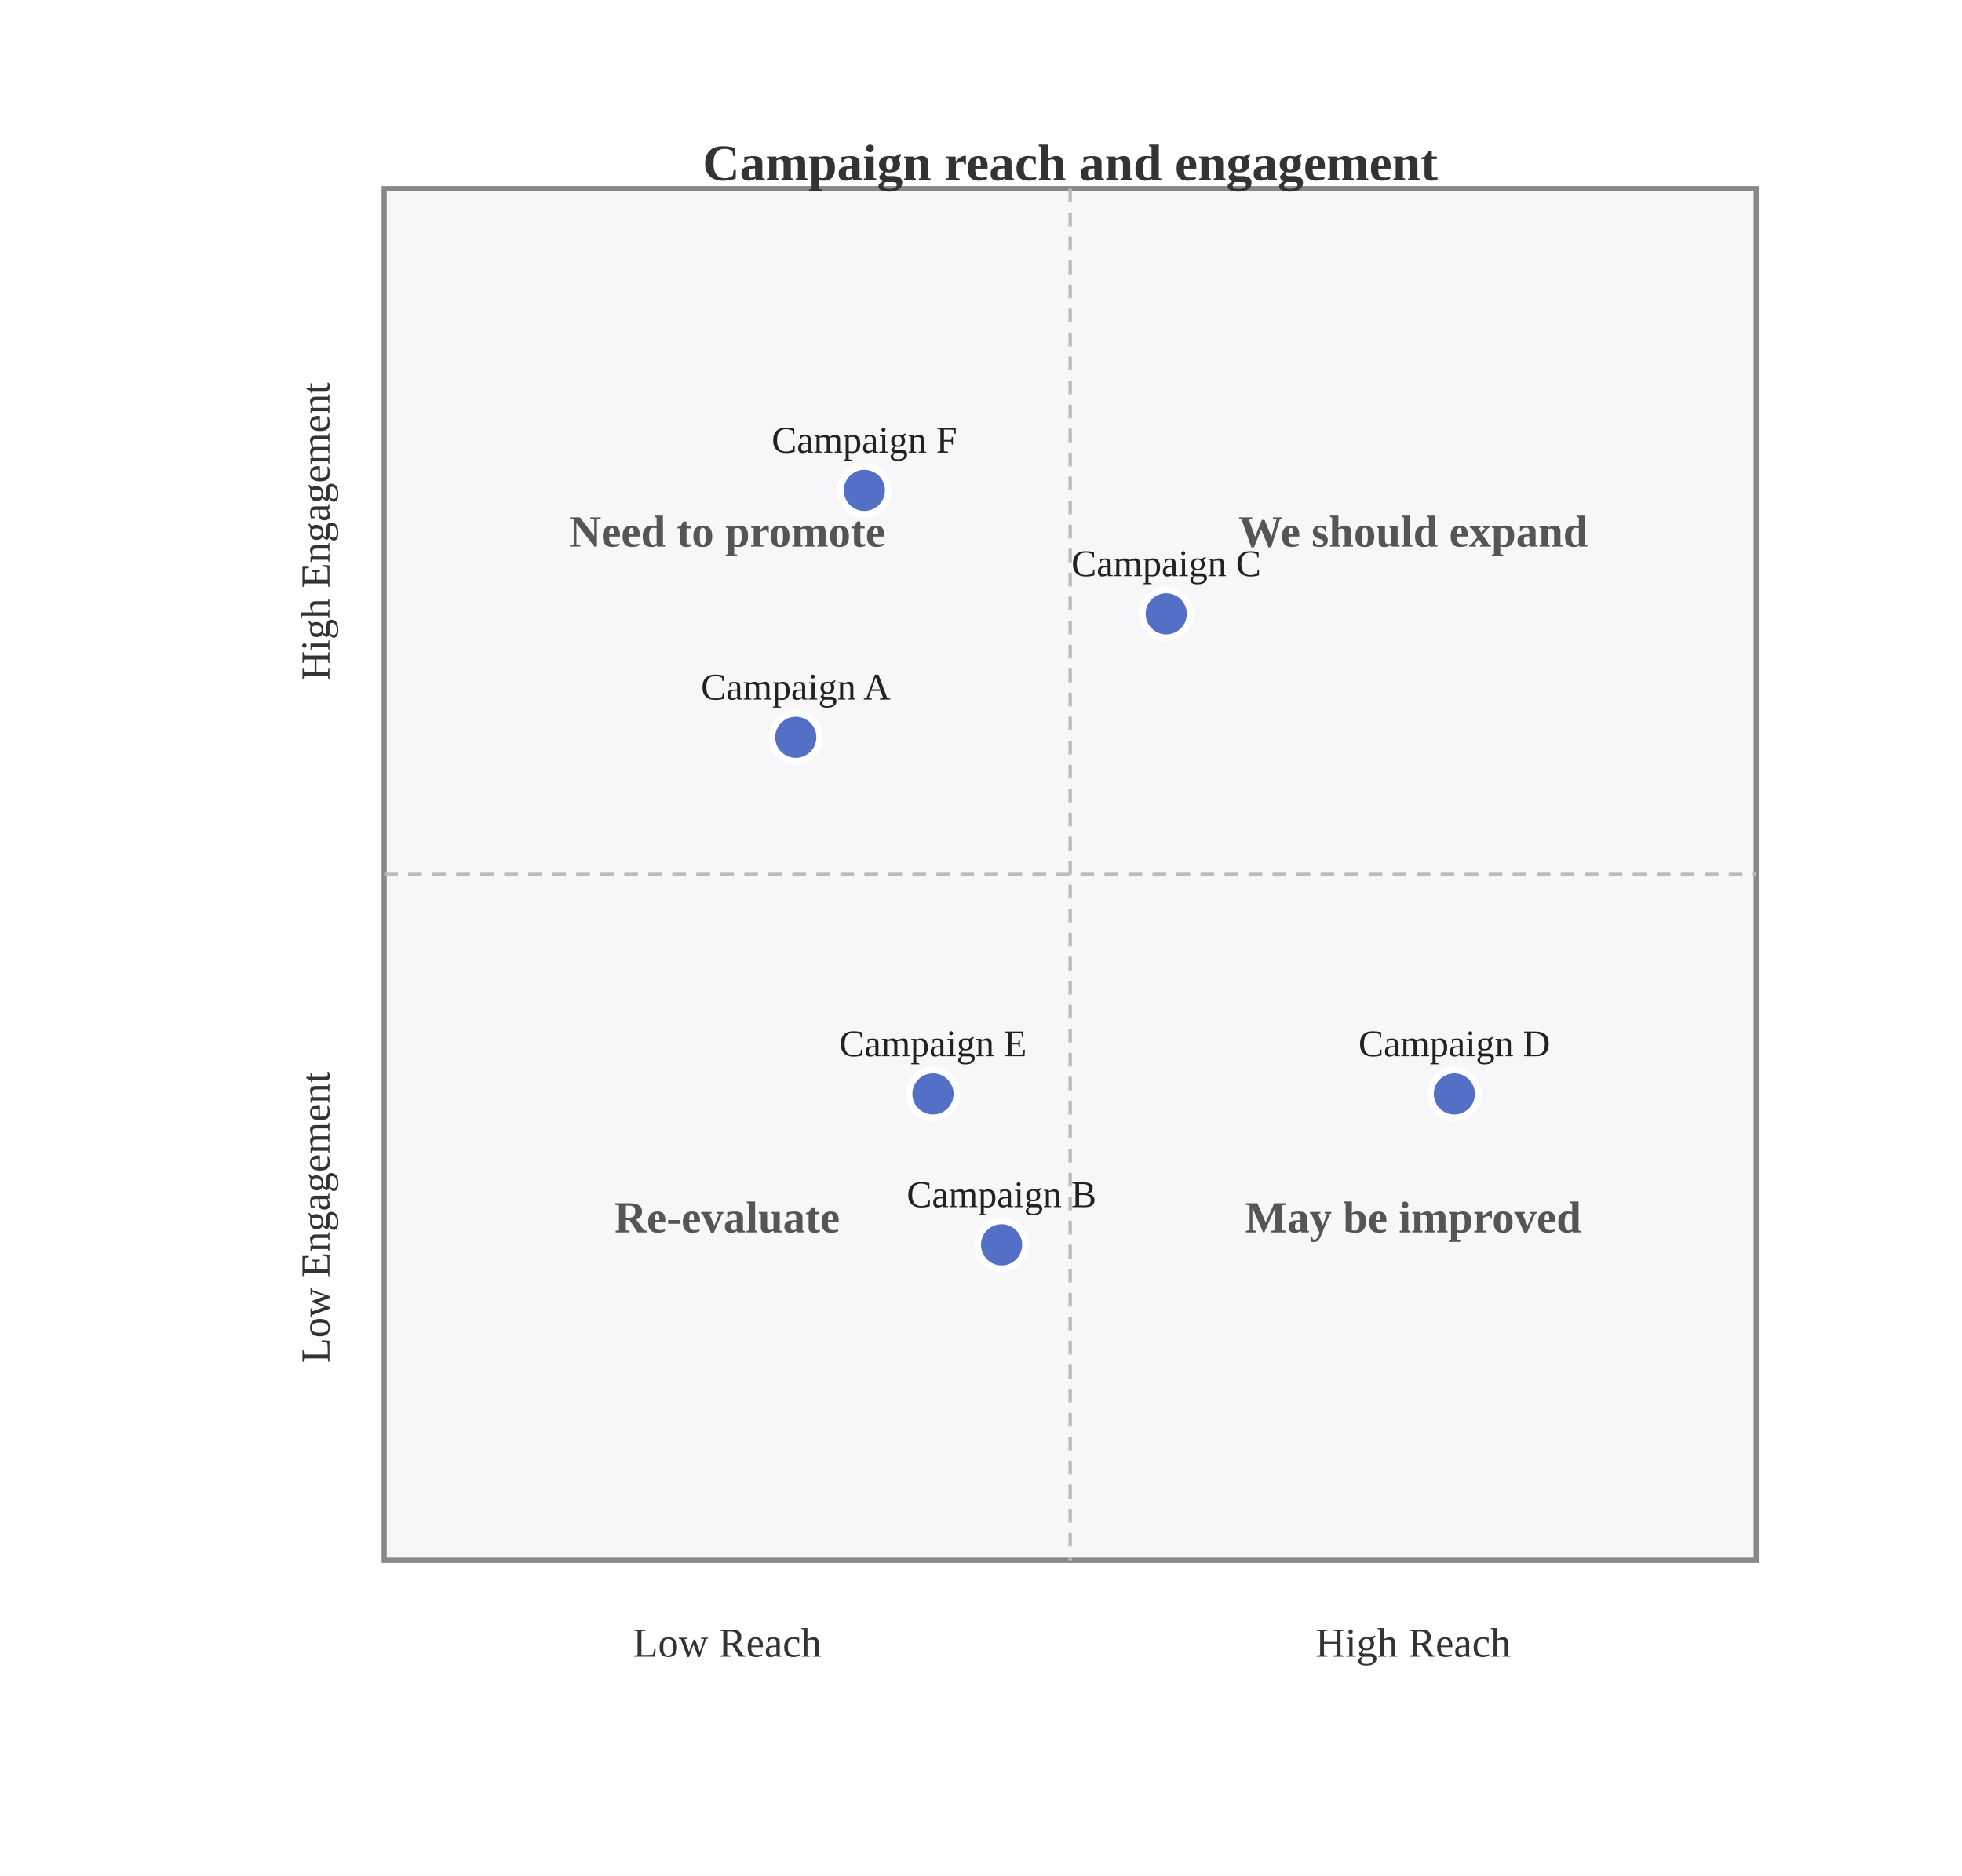
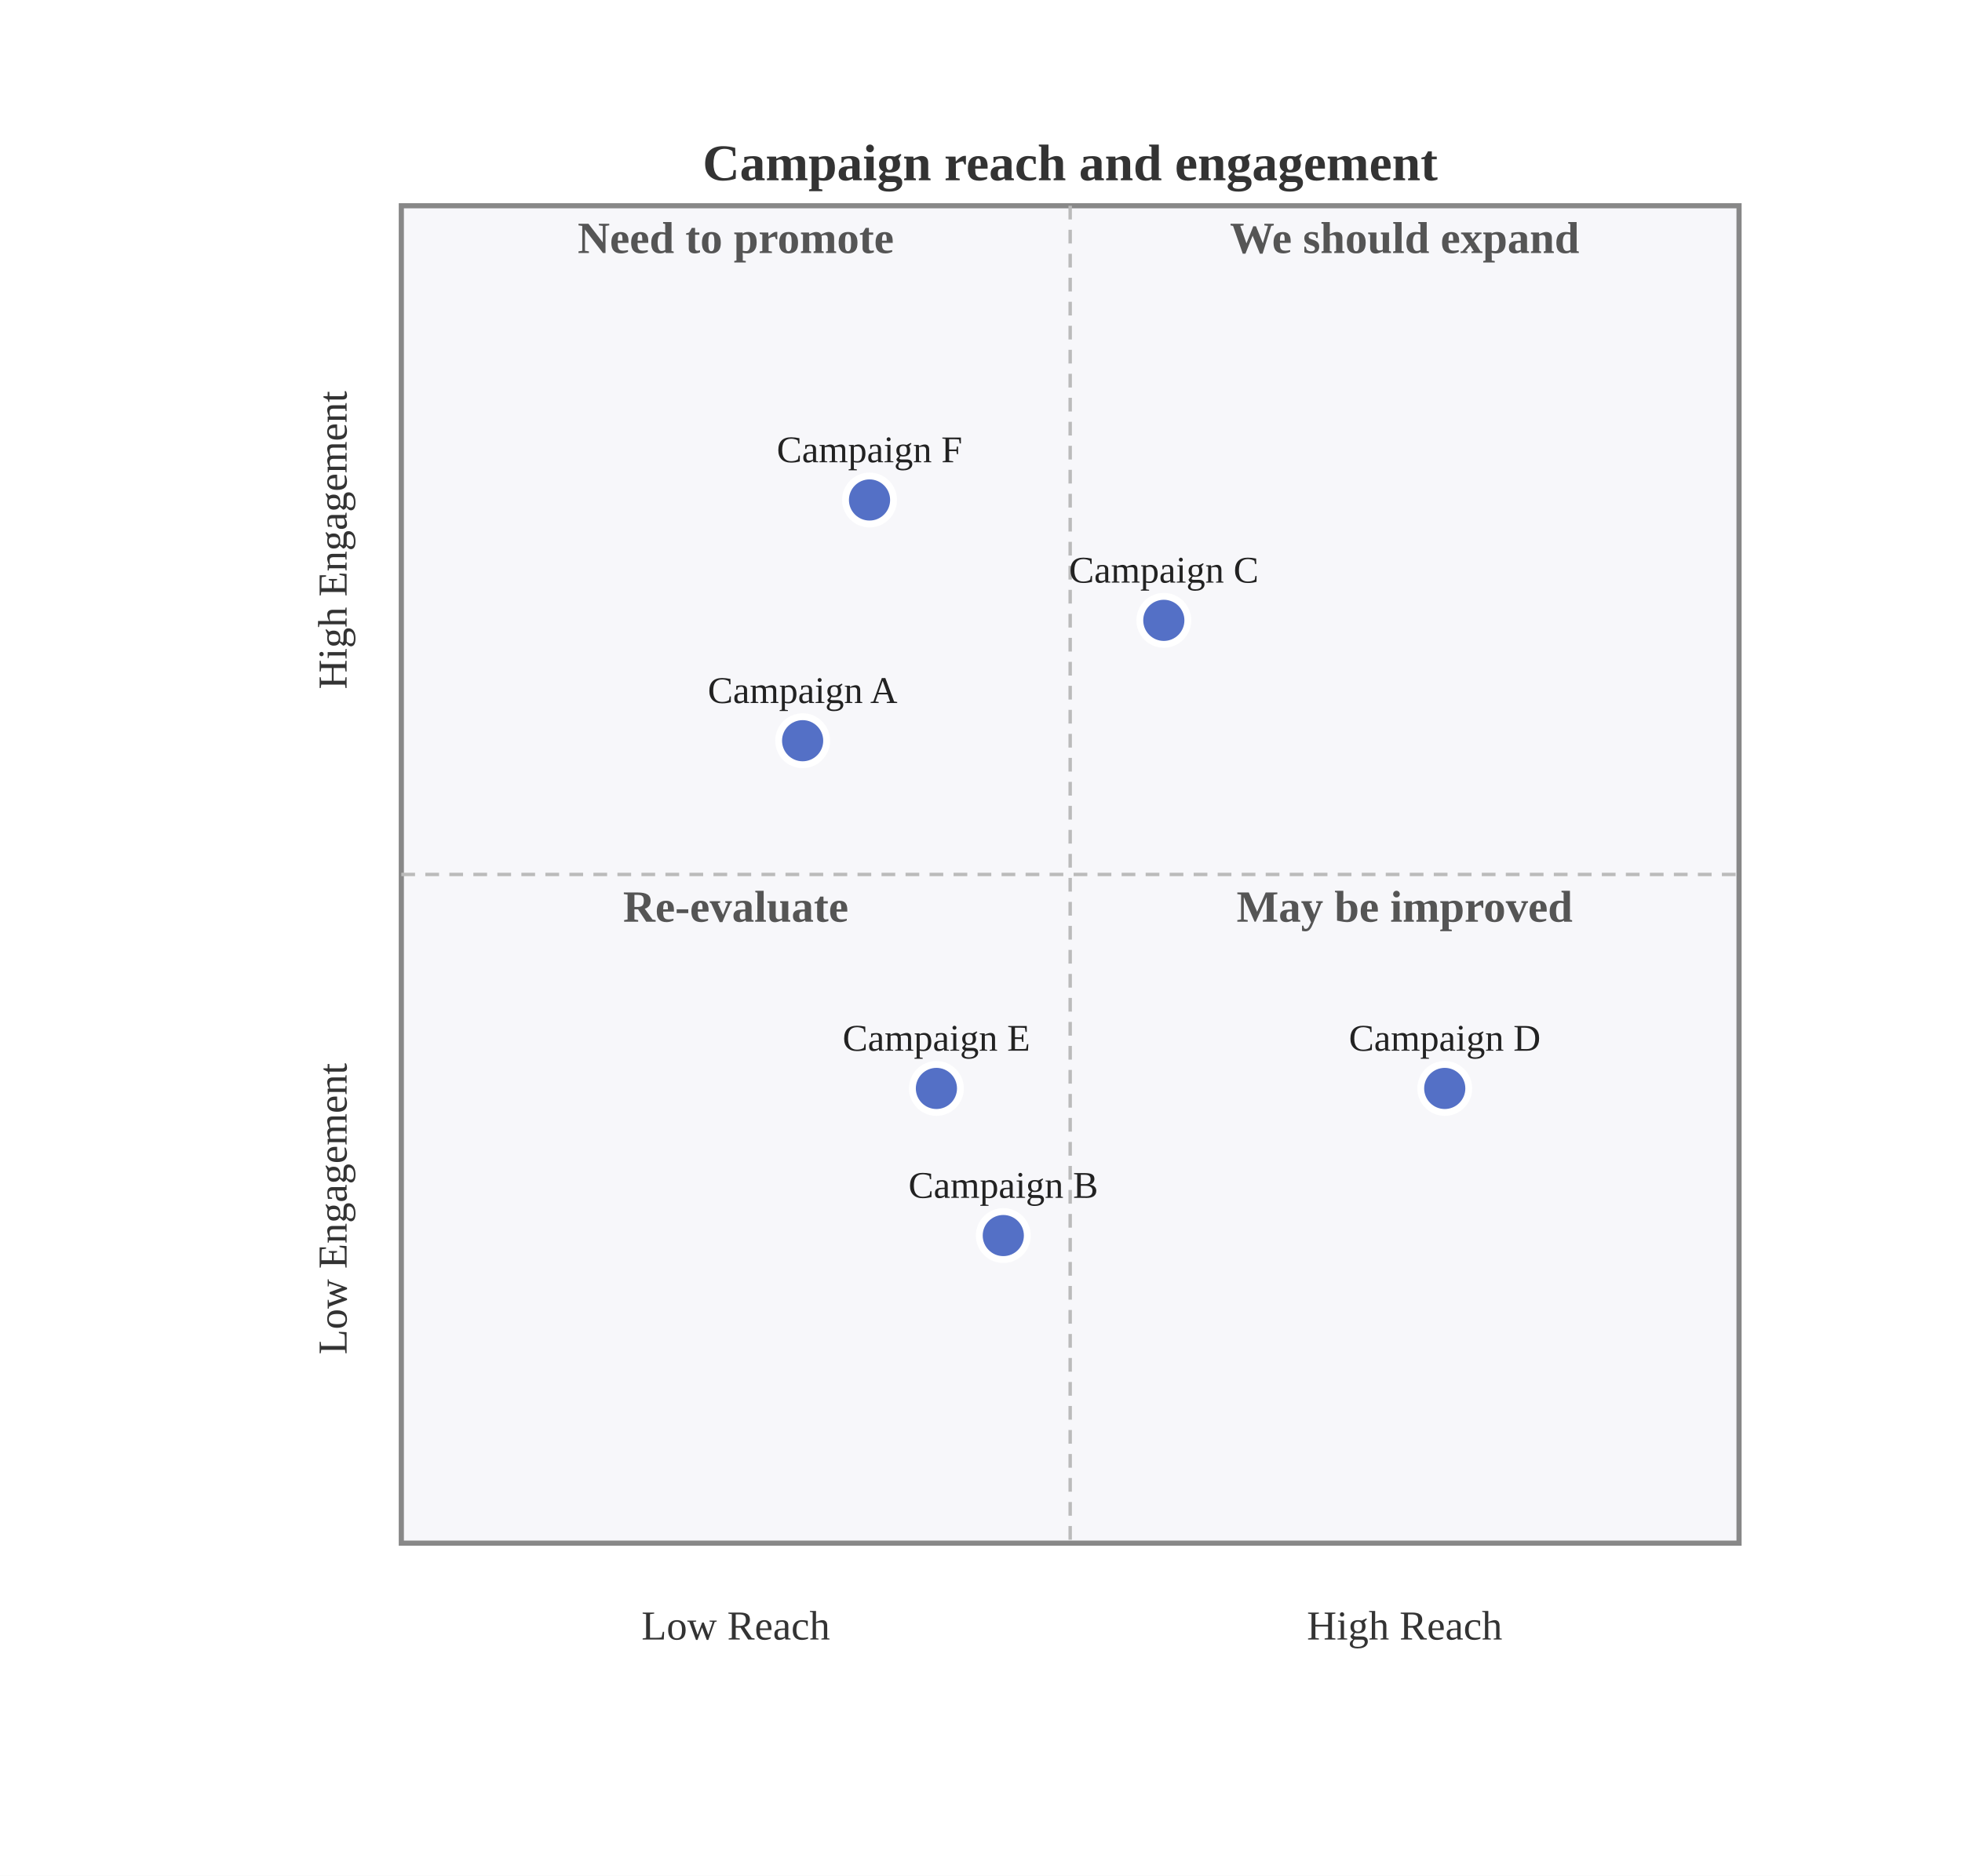
<svg xmlns="http://www.w3.org/2000/svg" viewBox="0 0 572.00 547.00">
  <rect x="0.00" y="0.00" width="572.00" height="547.00" style="fill:#fff;stroke:none" />
-   <rect x="112.00" y="55.00" width="400.00" height="400.00" style="fill:#f7f7fa;stroke:#888;stroke-width:1.5" />
+   <rect x="117.00" y="60.00" width="390.00" height="390.00" style="fill:#f7f7fa;stroke:#888;stroke-width:1.5" />
  <text x="312.00" y="47.50" text-anchor="middle" dominant-baseline="central" style="fill:#333;font-size:15px;font-weight:bold">Campaign reach and engagement</text>
-   <line x1="112.00" y1="255.00" x2="512.00" y2="255.00" style="stroke:#bbb;stroke-width:1;stroke-dasharray:4 3" />
-   <line x1="312.00" y1="55.00" x2="312.00" y2="455.00" style="stroke:#bbb;stroke-width:1;stroke-dasharray:4 3" />
-   <text x="412.00" y="155.00" text-anchor="middle" dominant-baseline="central" style="fill:#555;font-size:13px;font-weight:bold">We should expand</text>
-   <text x="212.00" y="155.00" text-anchor="middle" dominant-baseline="central" style="fill:#555;font-size:13px;font-weight:bold">Need to promote</text>
-   <text x="212.00" y="355.00" text-anchor="middle" dominant-baseline="central" style="fill:#555;font-size:13px;font-weight:bold">Re-evaluate</text>
-   <text x="412.00" y="355.00" text-anchor="middle" dominant-baseline="central" style="fill:#555;font-size:13px;font-weight:bold">May be improved</text>
-   <text x="212.00" y="475.00" text-anchor="middle" dominant-baseline="hanging" style="fill:#333;font-size:12px">Low Reach</text>
-   <text x="412.00" y="475.00" text-anchor="middle" dominant-baseline="hanging" style="fill:#333;font-size:12px">High Reach</text>
-   <text x="92.00" y="355.00" text-anchor="middle" dominant-baseline="central" style="fill:#333;font-size:12px" transform="rotate(-90 92.00 355.00)">Low Engagement</text>
-   <text x="92.00" y="155.00" text-anchor="middle" dominant-baseline="central" style="fill:#333;font-size:12px" transform="rotate(-90 92.00 155.00)">High Engagement</text>
-   <circle cx="232.00" cy="215.00" r="7.00" style="fill:#5470c6;stroke:#fff;stroke-width:2" />
-   <text x="232.00" y="204.00" text-anchor="middle" dominant-baseline="baseline" style="fill:#222;font-size:11px">Campaign A</text>
-   <circle cx="292.00" cy="363.00" r="7.00" style="fill:#5470c6;stroke:#fff;stroke-width:2" />
-   <text x="292.00" y="352.00" text-anchor="middle" dominant-baseline="baseline" style="fill:#222;font-size:11px">Campaign B</text>
-   <circle cx="340.00" cy="179.00" r="7.00" style="fill:#5470c6;stroke:#fff;stroke-width:2" />
-   <text x="340.00" y="168.00" text-anchor="middle" dominant-baseline="baseline" style="fill:#222;font-size:11px">Campaign C</text>
-   <circle cx="424.00" cy="319.00" r="7.00" style="fill:#5470c6;stroke:#fff;stroke-width:2" />
-   <text x="424.00" y="308.00" text-anchor="middle" dominant-baseline="baseline" style="fill:#222;font-size:11px">Campaign D</text>
-   <circle cx="272.00" cy="319.00" r="7.00" style="fill:#5470c6;stroke:#fff;stroke-width:2" />
-   <text x="272.00" y="308.00" text-anchor="middle" dominant-baseline="baseline" style="fill:#222;font-size:11px">Campaign E</text>
-   <circle cx="252.00" cy="143.00" r="7.00" style="fill:#5470c6;stroke:#fff;stroke-width:2" />
-   <text x="252.00" y="132.00" text-anchor="middle" dominant-baseline="baseline" style="fill:#222;font-size:11px">Campaign F</text>
+   <line x1="117.00" y1="255.00" x2="507.00" y2="255.00" style="stroke:#bbb;stroke-width:1;stroke-dasharray:4 3" />
+   <line x1="312.00" y1="60.00" x2="312.00" y2="450.00" style="stroke:#bbb;stroke-width:1;stroke-dasharray:4 3" />
+   <text x="409.50" y="65.00" text-anchor="middle" dominant-baseline="hanging" style="fill:#555;font-size:13px;font-weight:bold">We should expand</text>
+   <text x="214.50" y="65.00" text-anchor="middle" dominant-baseline="hanging" style="fill:#555;font-size:13px;font-weight:bold">Need to promote</text>
+   <text x="214.50" y="260.00" text-anchor="middle" dominant-baseline="hanging" style="fill:#555;font-size:13px;font-weight:bold">Re-evaluate</text>
+   <text x="409.50" y="260.00" text-anchor="middle" dominant-baseline="hanging" style="fill:#555;font-size:13px;font-weight:bold">May be improved</text>
+   <text x="214.50" y="470.00" text-anchor="middle" dominant-baseline="hanging" style="fill:#333;font-size:12px">Low Reach</text>
+   <text x="409.50" y="470.00" text-anchor="middle" dominant-baseline="hanging" style="fill:#333;font-size:12px">High Reach</text>
+   <text x="97.00" y="352.50" text-anchor="middle" dominant-baseline="central" style="fill:#333;font-size:12px" transform="rotate(-90 97.00 352.50)">Low Engagement</text>
+   <text x="97.00" y="157.50" text-anchor="middle" dominant-baseline="central" style="fill:#333;font-size:12px" transform="rotate(-90 97.00 157.50)">High Engagement</text>
+   <circle cx="234.00" cy="216.00" r="7.00" style="fill:#5470c6;stroke:#fff;stroke-width:2" />
+   <text x="234.00" y="205.00" text-anchor="middle" dominant-baseline="baseline" style="fill:#222;font-size:11px">Campaign A</text>
+   <circle cx="292.50" cy="360.30" r="7.00" style="fill:#5470c6;stroke:#fff;stroke-width:2" />
+   <text x="292.50" y="349.30" text-anchor="middle" dominant-baseline="baseline" style="fill:#222;font-size:11px">Campaign B</text>
+   <circle cx="339.30" cy="180.90" r="7.00" style="fill:#5470c6;stroke:#fff;stroke-width:2" />
+   <text x="339.30" y="169.90" text-anchor="middle" dominant-baseline="baseline" style="fill:#222;font-size:11px">Campaign C</text>
+   <circle cx="421.20" cy="317.40" r="7.00" style="fill:#5470c6;stroke:#fff;stroke-width:2" />
+   <text x="421.20" y="306.40" text-anchor="middle" dominant-baseline="baseline" style="fill:#222;font-size:11px">Campaign D</text>
+   <circle cx="273.00" cy="317.40" r="7.00" style="fill:#5470c6;stroke:#fff;stroke-width:2" />
+   <text x="273.00" y="306.40" text-anchor="middle" dominant-baseline="baseline" style="fill:#222;font-size:11px">Campaign E</text>
+   <circle cx="253.50" cy="145.80" r="7.00" style="fill:#5470c6;stroke:#fff;stroke-width:2" />
+   <text x="253.50" y="134.80" text-anchor="middle" dominant-baseline="baseline" style="fill:#222;font-size:11px">Campaign F</text>
</svg>
